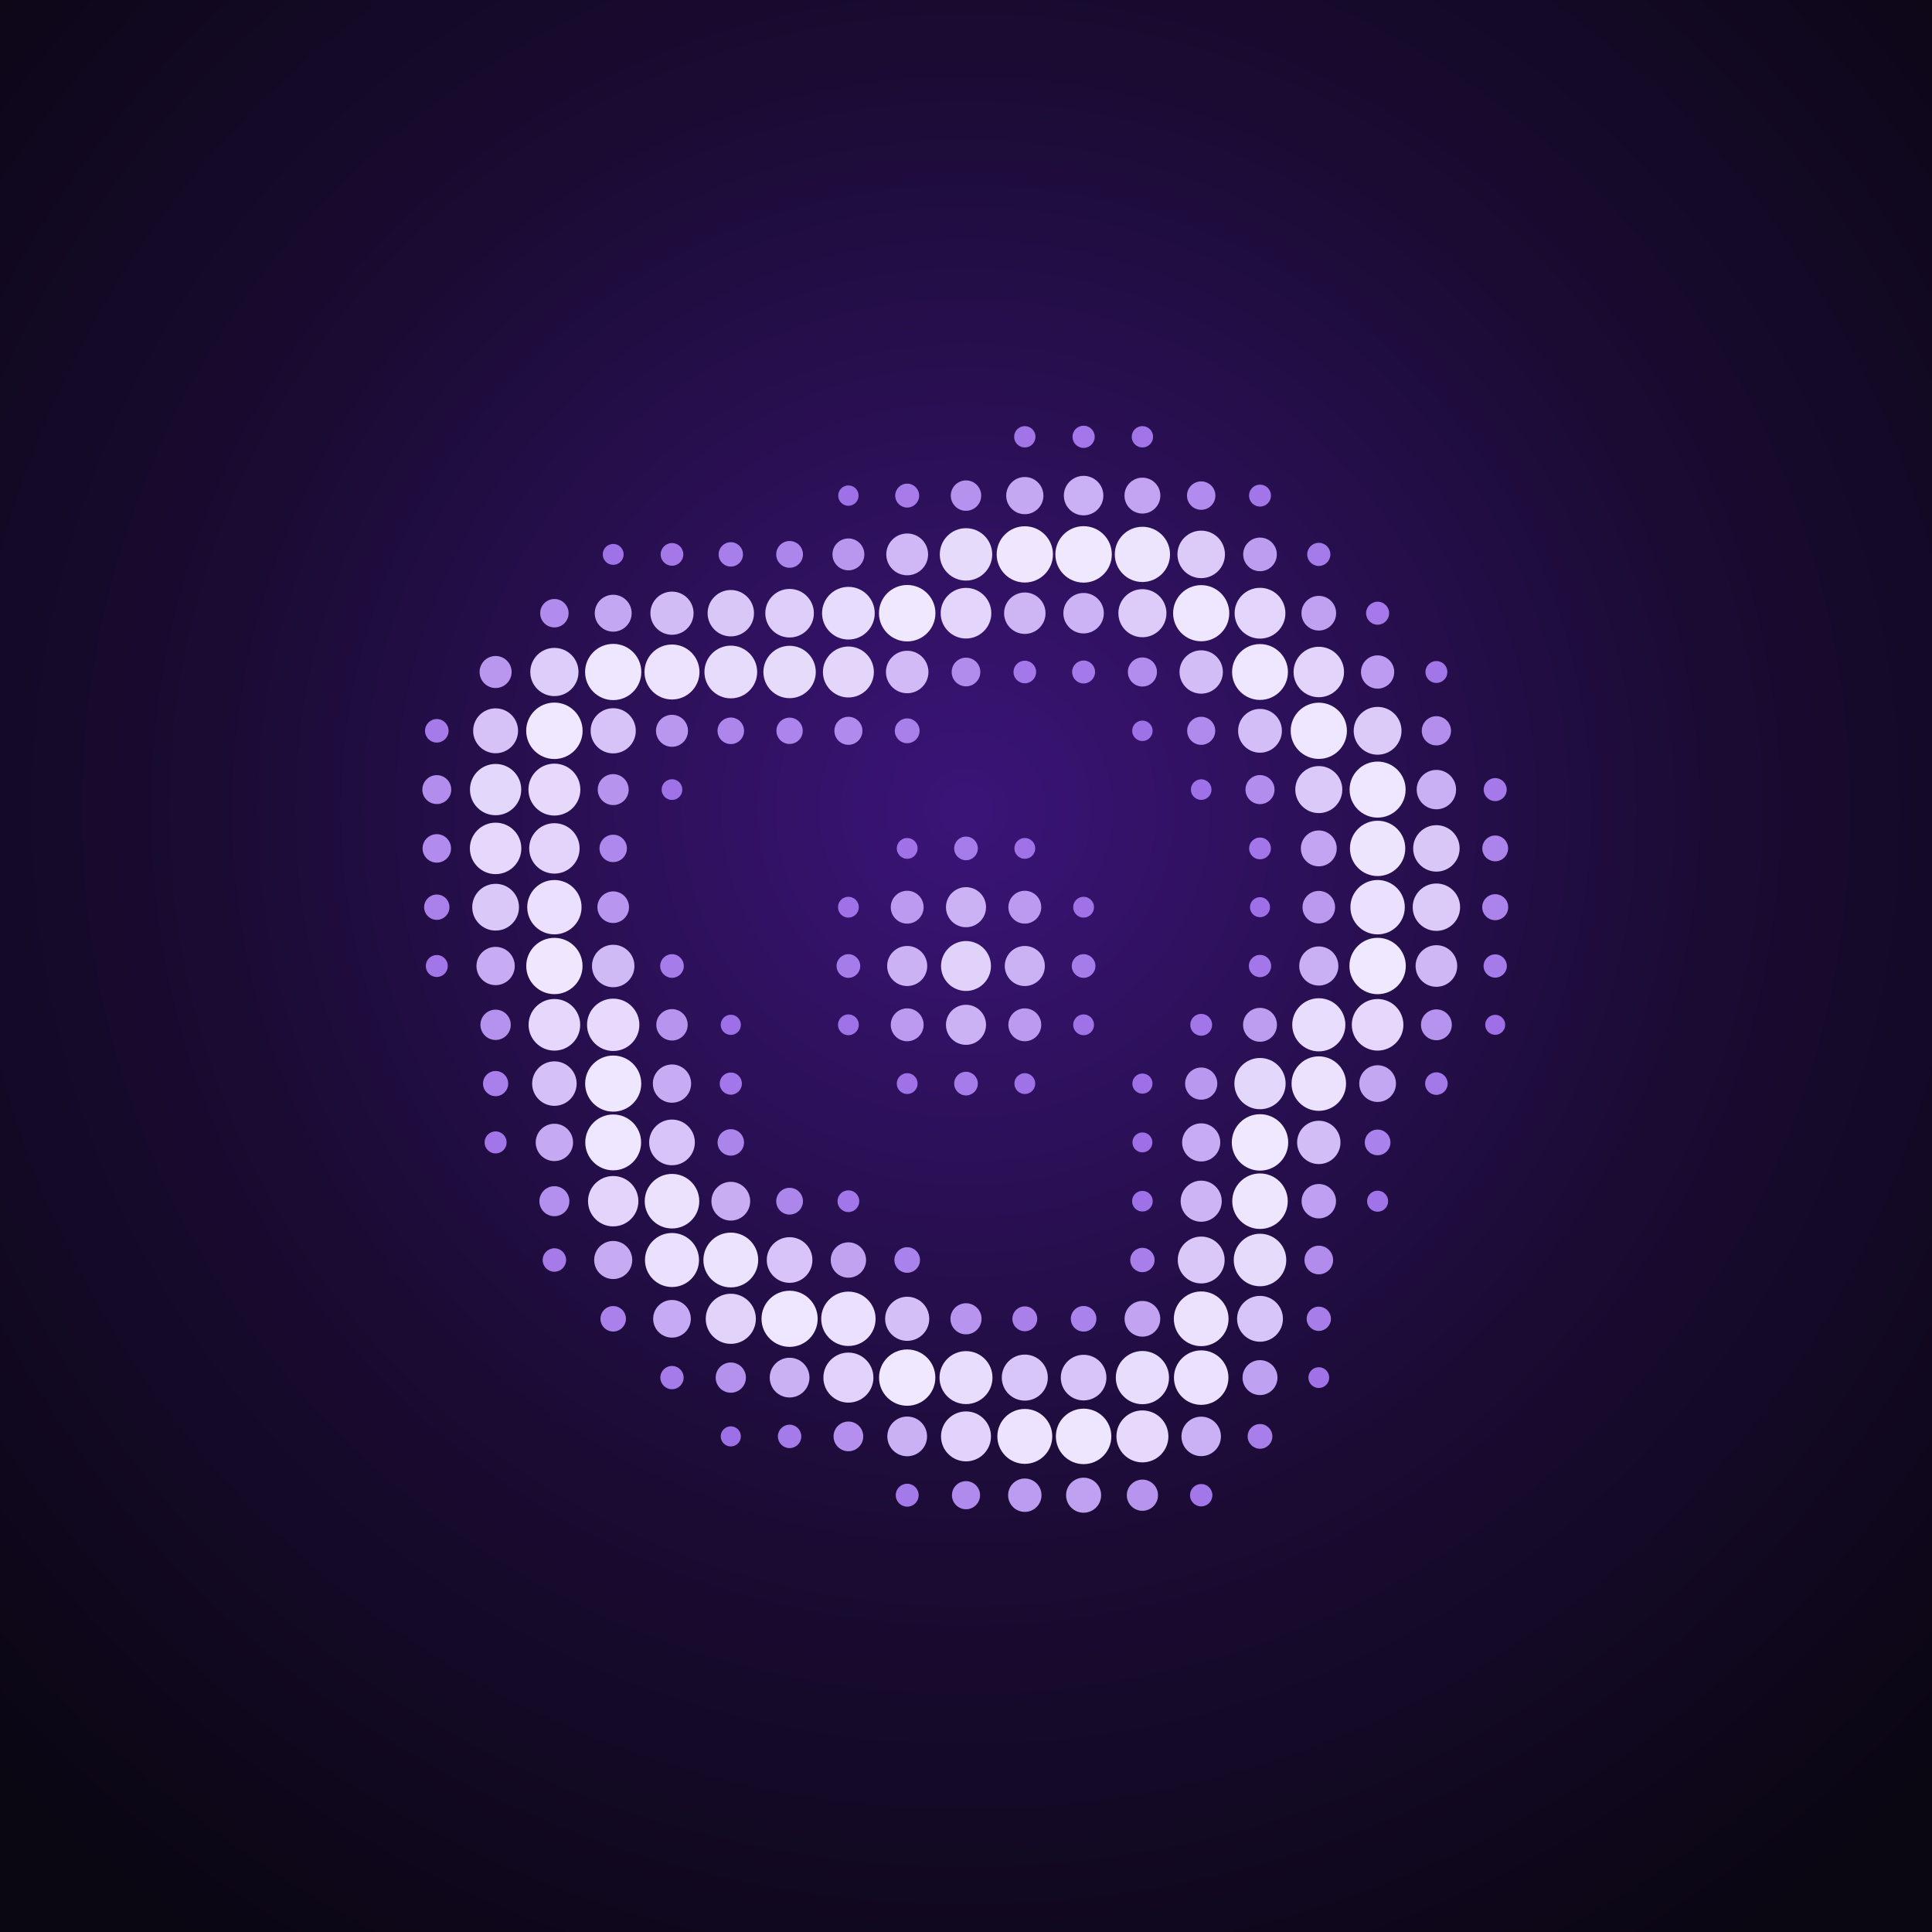
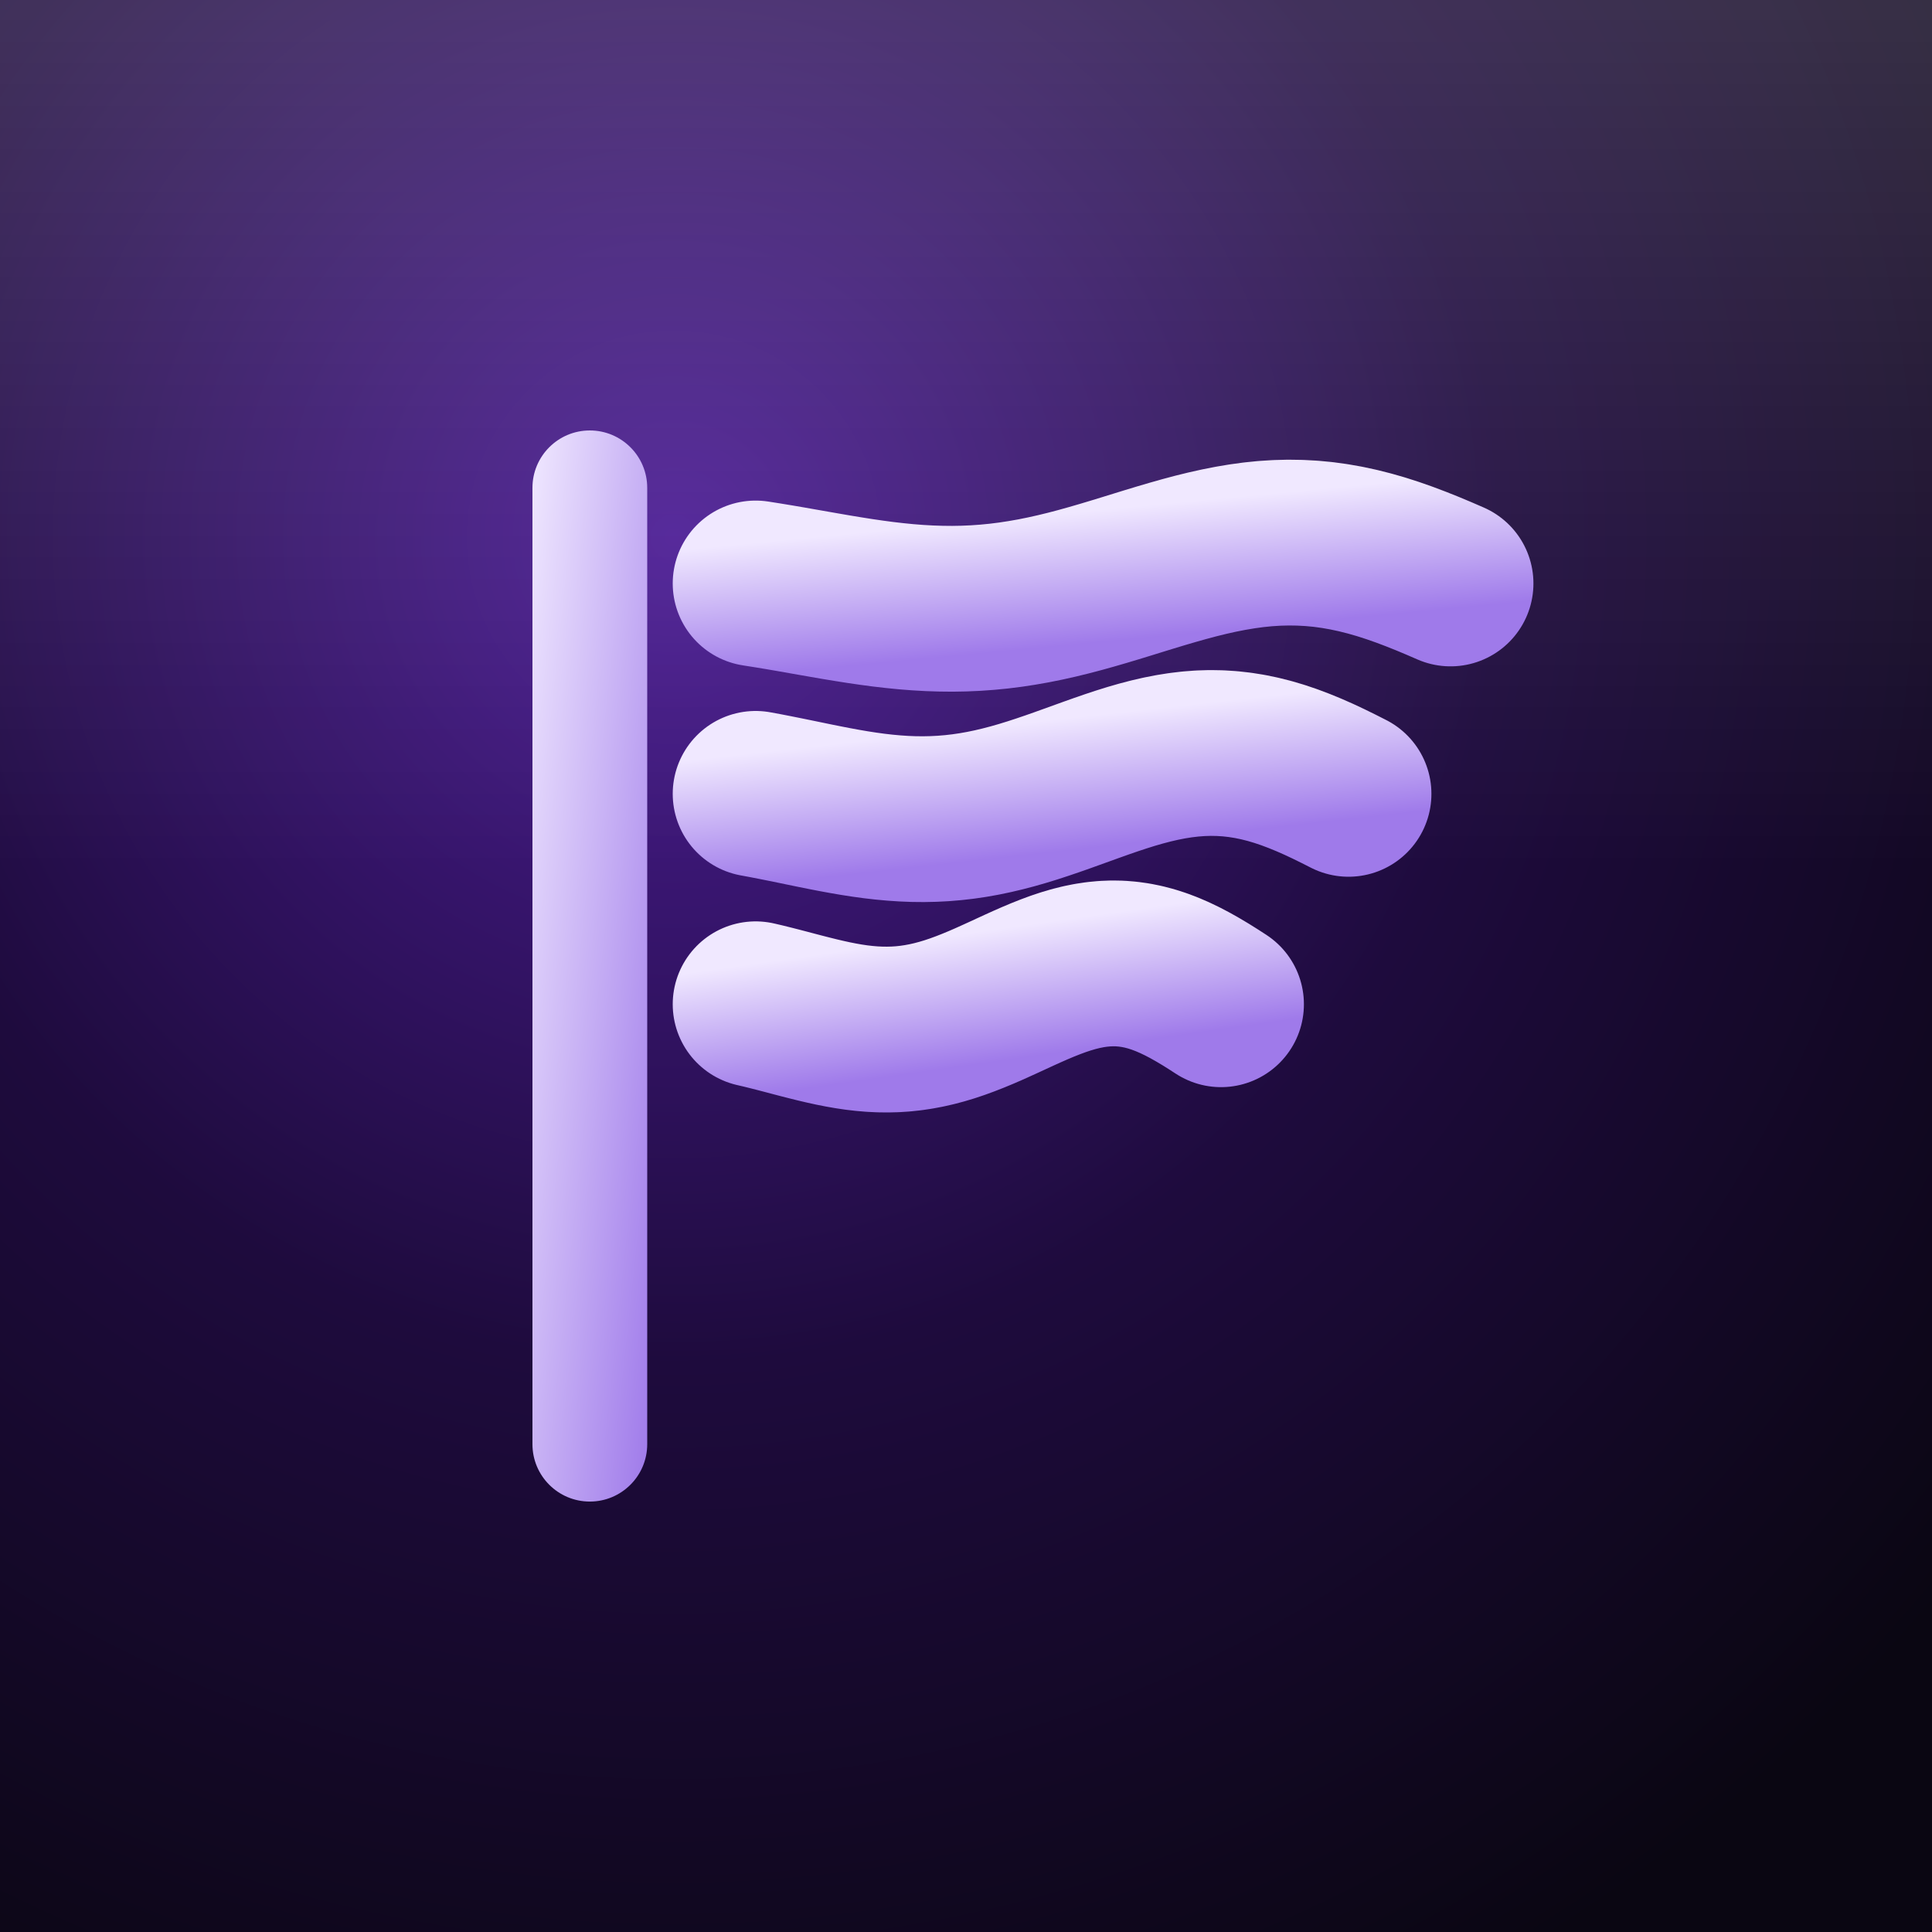
<svg xmlns="http://www.w3.org/2000/svg" width="1024" height="1024" viewBox="0 0 1024 1024">
  <defs>
-     <radialGradient id="g" cx="50%" cy="42%" r="70%">
-       <stop offset="0" stop-color="#3B1478" />
-       <stop offset="0.55" stop-color="#1A0B33" />
+     <linearGradient id="f" x1="0" y1="0" x2="1" y2="1">
+       <stop offset="0" stop-color="#F0E8FF" />
+       <stop offset="1" stop-color="#9F7AEA" />
+     </linearGradient>
+     <radialGradient id="bg" cx="35%" cy="28%" r="85%">
+       <stop offset="0" stop-color="#4C1D95" />
+       <stop offset="0.5" stop-color="#1E0B3D" />
      <stop offset="1" stop-color="#0A0612" />
    </radialGradient>
+     <linearGradient id="sheen" x1="0" y1="0" x2="0" y2="1">
+       <stop offset="0" stop-color="#FFFFFF" stop-opacity="0.16" />
+       <stop offset="0.45" stop-color="#FFFFFF" stop-opacity="0" />
+     </linearGradient>
  </defs>
-   <rect width="1024" height="1024" rx="0" fill="url(#g)" />
-   <circle cx="543.17" cy="231.51" r="5.66" fill="#A174E8" />
-   <circle cx="574.33" cy="231.51" r="5.89" fill="#A377E9" />
-   <circle cx="605.50" cy="231.51" r="5.66" fill="#A174E8" />
-   <circle cx="449.67" cy="262.68" r="5.40" fill="#9F71E7" />
-   <circle cx="480.83" cy="262.68" r="6.34" fill="#A77CEA" />
-   <circle cx="512.00" cy="262.68" r="8.06" fill="#B592EE" />
-   <circle cx="543.17" cy="262.68" r="9.86" fill="#C5A8F2" />
-   <circle cx="574.33" cy="262.68" r="10.47" fill="#CAB0F4" />
-   <circle cx="605.50" cy="262.68" r="9.51" fill="#C2A4F2" />
-   <circle cx="636.66" cy="262.68" r="7.53" fill="#B18BED" />
-   <circle cx="667.83" cy="262.68" r="5.82" fill="#A276E8" />
-   <circle cx="325.01" cy="293.84" r="5.54" fill="#A072E8" />
-   <circle cx="356.17" cy="293.84" r="6.01" fill="#A478E9" />
-   <circle cx="387.34" cy="293.84" r="6.46" fill="#A87EEA" />
-   <circle cx="418.50" cy="293.84" r="7.09" fill="#AD86EC" />
-   <circle cx="449.67" cy="293.84" r="8.45" fill="#B997EF" />
-   <circle cx="480.83" cy="293.84" r="11.08" fill="#CFB8F5" />
-   <circle cx="512.00" cy="293.84" r="13.89" fill="#E7DBFC" />
-   <circle cx="543.17" cy="293.84" r="14.91" fill="#F0E7FF" />
-   <circle cx="574.33" cy="293.84" r="14.96" fill="#F0E8FF" />
-   <circle cx="605.50" cy="293.84" r="14.64" fill="#EDE4FE" />
-   <circle cx="636.66" cy="293.84" r="12.59" fill="#DCCAF9" />
-   <circle cx="667.83" cy="293.84" r="8.91" fill="#BC9DF0" />
-   <circle cx="698.99" cy="293.84" r="6.14" fill="#A57AE9" />
-   <circle cx="293.84" cy="325.01" r="7.53" fill="#B18BED" />
-   <circle cx="325.01" cy="325.01" r="9.78" fill="#C4A7F2" />
-   <circle cx="356.17" cy="325.01" r="11.44" fill="#D2BCF6" />
-   <circle cx="387.34" cy="325.01" r="12.29" fill="#D9C7F8" />
-   <circle cx="418.50" cy="325.01" r="12.87" fill="#DECEFA" />
-   <circle cx="449.67" cy="325.01" r="13.96" fill="#E7DCFD" />
-   <circle cx="480.83" cy="325.01" r="14.96" fill="#F0E8FF" />
-   <circle cx="512.00" cy="325.01" r="13.42" fill="#E3D5FB" />
-   <circle cx="543.17" cy="325.01" r="10.98" fill="#CEB6F5" />
-   <circle cx="574.33" cy="325.01" r="10.72" fill="#CCB3F5" />
-   <circle cx="605.50" cy="325.01" r="12.74" fill="#DDCCFA" />
-   <circle cx="636.66" cy="325.01" r="14.88" fill="#EFE7FF" />
-   <circle cx="667.83" cy="325.01" r="13.46" fill="#E3D5FB" />
-   <circle cx="698.99" cy="325.01" r="9.19" fill="#BFA0F1" />
-   <circle cx="730.16" cy="325.01" r="6.10" fill="#A579E9" />
-   <circle cx="262.68" cy="356.17" r="8.49" fill="#B997EF" />
-   <circle cx="293.84" cy="356.17" r="12.78" fill="#DDCDFA" />
-   <circle cx="325.01" cy="356.17" r="14.90" fill="#EFE7FF" />
-   <circle cx="356.17" cy="356.17" r="14.57" fill="#EDE3FE" />
-   <circle cx="387.34" cy="356.17" r="13.97" fill="#E8DCFD" />
-   <circle cx="418.50" cy="356.17" r="13.88" fill="#E7DBFC" />
-   <circle cx="449.67" cy="356.17" r="13.50" fill="#E4D6FB" />
-   <circle cx="480.83" cy="356.17" r="11.26" fill="#D1BAF6" />
-   <circle cx="512.00" cy="356.17" r="7.60" fill="#B18CED" />
-   <circle cx="543.17" cy="356.17" r="5.99" fill="#A478E9" />
-   <circle cx="574.33" cy="356.17" r="6.08" fill="#A479E9" />
-   <circle cx="605.50" cy="356.17" r="7.71" fill="#B28DED" />
-   <circle cx="636.66" cy="356.17" r="11.49" fill="#D2BDF6" />
-   <circle cx="667.83" cy="356.17" r="14.80" fill="#EFE6FF" />
-   <circle cx="698.99" cy="356.17" r="13.37" fill="#E2D4FB" />
-   <circle cx="730.16" cy="356.17" r="8.81" fill="#BC9BF0" />
-   <circle cx="761.32" cy="356.17" r="5.81" fill="#A276E8" />
-   <circle cx="231.51" cy="387.34" r="6.24" fill="#A67BE9" />
-   <circle cx="262.68" cy="387.34" r="11.90" fill="#D6C2F7" />
-   <circle cx="293.84" cy="387.34" r="14.95" fill="#F0E8FF" />
-   <circle cx="325.01" cy="387.34" r="11.97" fill="#D7C3F8" />
-   <circle cx="356.17" cy="387.34" r="8.48" fill="#B997EF" />
-   <circle cx="387.34" cy="387.34" r="7.04" fill="#AD85EB" />
-   <circle cx="418.50" cy="387.34" r="6.98" fill="#AC84EB" />
-   <circle cx="449.67" cy="387.34" r="7.43" fill="#B08AEC" />
-   <circle cx="480.83" cy="387.34" r="6.57" fill="#A97FEA" />
-   <circle cx="605.50" cy="387.34" r="5.42" fill="#9F71E7" />
-   <circle cx="636.66" cy="387.34" r="7.44" fill="#B08AEC" />
-   <circle cx="667.83" cy="387.34" r="11.61" fill="#D3BEF7" />
-   <circle cx="698.99" cy="387.34" r="14.90" fill="#EFE7FF" />
-   <circle cx="730.16" cy="387.34" r="12.67" fill="#DCCBF9" />
-   <circle cx="761.32" cy="387.34" r="7.75" fill="#B38EED" />
-   <circle cx="231.51" cy="418.50" r="7.66" fill="#B28DED" />
-   <circle cx="262.68" cy="418.50" r="13.59" fill="#E4D7FC" />
-   <circle cx="293.84" cy="418.50" r="13.76" fill="#E6D9FC" />
-   <circle cx="325.01" cy="418.50" r="8.20" fill="#B694EE" />
-   <circle cx="356.17" cy="418.50" r="5.49" fill="#9F72E8" />
-   <circle cx="636.66" cy="418.50" r="5.46" fill="#9F71E8" />
-   <circle cx="667.83" cy="418.50" r="7.70" fill="#B28DED" />
-   <circle cx="698.99" cy="418.50" r="12.46" fill="#DBC9F9" />
-   <circle cx="730.16" cy="418.50" r="14.85" fill="#EFE7FF" />
-   <circle cx="761.32" cy="418.50" r="10.44" fill="#C9B0F4" />
-   <circle cx="792.49" cy="418.50" r="6.10" fill="#A579E9" />
-   <circle cx="231.51" cy="449.67" r="7.54" fill="#B18BED" />
-   <circle cx="262.68" cy="449.67" r="13.64" fill="#E5D8FC" />
-   <circle cx="293.84" cy="449.67" r="13.36" fill="#E2D4FB" />
-   <circle cx="325.01" cy="449.67" r="7.26" fill="#AE88EC" />
-   <circle cx="480.83" cy="449.67" r="5.52" fill="#A072E8" />
-   <circle cx="512.00" cy="449.67" r="6.27" fill="#A67CEA" />
-   <circle cx="543.17" cy="449.67" r="5.52" fill="#A072E8" />
-   <circle cx="667.83" cy="449.67" r="5.78" fill="#A275E8" />
-   <circle cx="698.99" cy="449.67" r="9.51" fill="#C2A4F2" />
-   <circle cx="730.16" cy="449.67" r="14.66" fill="#EDE4FE" />
-   <circle cx="761.32" cy="449.67" r="12.31" fill="#D9C7F8" />
-   <circle cx="792.49" cy="449.67" r="6.84" fill="#AB83EB" />
-   <circle cx="231.51" cy="480.83" r="6.71" fill="#AA81EB" />
-   <circle cx="262.68" cy="480.83" r="12.39" fill="#DAC8F9" />
-   <circle cx="293.84" cy="480.83" r="14.40" fill="#EBE1FE" />
-   <circle cx="325.01" cy="480.83" r="8.37" fill="#B896EF" />
-   <circle cx="449.67" cy="480.83" r="5.52" fill="#A072E8" />
-   <circle cx="480.83" cy="480.83" r="8.71" fill="#BB9AF0" />
-   <circle cx="512.00" cy="480.83" r="10.62" fill="#CBB2F4" />
-   <circle cx="543.17" cy="480.83" r="8.71" fill="#BB9AF0" />
-   <circle cx="574.33" cy="480.83" r="5.52" fill="#A072E8" />
-   <circle cx="667.83" cy="480.83" r="5.31" fill="#9E70E7" />
-   <circle cx="698.99" cy="480.83" r="8.63" fill="#BA99EF" />
-   <circle cx="730.16" cy="480.83" r="14.41" fill="#EBE1FE" />
-   <circle cx="761.32" cy="480.83" r="12.56" fill="#DCCAF9" />
-   <circle cx="792.49" cy="480.83" r="6.89" fill="#AB83EB" />
-   <circle cx="231.51" cy="512.00" r="5.83" fill="#A276E8" />
-   <circle cx="262.68" cy="512.00" r="10.15" fill="#C7ACF3" />
-   <circle cx="293.84" cy="512.00" r="14.92" fill="#F0E7FF" />
-   <circle cx="325.01" cy="512.00" r="11.25" fill="#D0BAF6" />
-   <circle cx="356.17" cy="512.00" r="6.26" fill="#A67BEA" />
-   <circle cx="449.67" cy="512.00" r="6.27" fill="#A67CEA" />
-   <circle cx="480.83" cy="512.00" r="10.62" fill="#CBB2F4" />
-   <circle cx="512.00" cy="512.00" r="13.23" fill="#E1D2FB" />
-   <circle cx="543.17" cy="512.00" r="10.62" fill="#CBB2F4" />
-   <circle cx="574.33" cy="512.00" r="6.27" fill="#A67CEA" />
-   <circle cx="667.83" cy="512.00" r="5.91" fill="#A377E9" />
-   <circle cx="698.99" cy="512.00" r="10.37" fill="#C9AFF4" />
-   <circle cx="730.16" cy="512.00" r="14.94" fill="#F0E8FF" />
-   <circle cx="761.32" cy="512.00" r="11.03" fill="#CFB7F5" />
-   <circle cx="792.49" cy="512.00" r="6.17" fill="#A57AE9" />
-   <circle cx="262.68" cy="543.17" r="8.04" fill="#B592EE" />
-   <circle cx="293.84" cy="543.17" r="13.68" fill="#E5D8FC" />
-   <circle cx="325.01" cy="543.17" r="13.87" fill="#E7DAFC" />
-   <circle cx="356.17" cy="543.17" r="8.32" fill="#B795EF" />
-   <circle cx="387.34" cy="543.17" r="5.35" fill="#9E70E7" />
-   <circle cx="449.67" cy="543.17" r="5.52" fill="#A072E8" />
-   <circle cx="480.83" cy="543.17" r="8.71" fill="#BB9AF0" />
-   <circle cx="512.00" cy="543.17" r="10.62" fill="#CBB2F4" />
-   <circle cx="543.17" cy="543.17" r="8.71" fill="#BB9AF0" />
-   <circle cx="574.33" cy="543.17" r="5.52" fill="#A072E8" />
-   <circle cx="636.66" cy="543.17" r="5.79" fill="#A276E8" />
-   <circle cx="667.83" cy="543.17" r="8.98" fill="#BD9DF0" />
-   <circle cx="698.99" cy="543.17" r="14.08" fill="#E9DDFD" />
-   <circle cx="730.16" cy="543.17" r="13.67" fill="#E5D8FC" />
-   <circle cx="761.32" cy="543.17" r="8.18" fill="#B693EE" />
-   <circle cx="792.49" cy="543.17" r="5.30" fill="#9E6FE7" />
-   <circle cx="262.68" cy="574.33" r="6.67" fill="#A980EB" />
-   <circle cx="293.84" cy="574.33" r="11.79" fill="#D5C0F7" />
-   <circle cx="325.01" cy="574.33" r="14.87" fill="#EFE7FF" />
-   <circle cx="356.17" cy="574.33" r="10.14" fill="#C7ACF3" />
-   <circle cx="387.34" cy="574.33" r="5.88" fill="#A377E9" />
-   <circle cx="480.83" cy="574.33" r="5.52" fill="#A072E8" />
-   <circle cx="512.00" cy="574.33" r="6.27" fill="#A67CEA" />
-   <circle cx="543.17" cy="574.33" r="5.52" fill="#A072E8" />
-   <circle cx="605.50" cy="574.33" r="5.34" fill="#9E70E7" />
-   <circle cx="636.66" cy="574.33" r="8.53" fill="#B998EF" />
-   <circle cx="667.83" cy="574.33" r="13.58" fill="#E4D7FC" />
-   <circle cx="698.99" cy="574.33" r="14.44" fill="#ECE2FE" />
-   <circle cx="730.16" cy="574.33" r="9.73" fill="#C3A7F2" />
-   <circle cx="761.32" cy="574.33" r="5.98" fill="#A378E9" />
-   <circle cx="262.68" cy="605.50" r="5.84" fill="#A276E8" />
-   <circle cx="293.84" cy="605.50" r="9.90" fill="#C5A9F2" />
-   <circle cx="325.01" cy="605.50" r="14.80" fill="#EFE6FF" />
-   <circle cx="356.17" cy="605.50" r="12.11" fill="#D8C4F8" />
-   <circle cx="387.34" cy="605.50" r="7.01" fill="#AC85EB" />
-   <circle cx="605.50" cy="605.50" r="5.29" fill="#9E6FE7" />
-   <circle cx="636.66" cy="605.50" r="10.11" fill="#C7ABF3" />
-   <circle cx="667.83" cy="605.50" r="14.95" fill="#F0E8FF" />
-   <circle cx="698.99" cy="605.50" r="11.49" fill="#D2BDF6" />
-   <circle cx="730.16" cy="605.50" r="6.80" fill="#AA82EB" />
-   <circle cx="293.84" cy="636.66" r="7.95" fill="#B490EE" />
-   <circle cx="325.01" cy="636.66" r="13.35" fill="#E2D4FB" />
-   <circle cx="356.17" cy="636.66" r="14.46" fill="#ECE2FE" />
-   <circle cx="387.34" cy="636.66" r="10.27" fill="#C8ADF3" />
-   <circle cx="418.50" cy="636.66" r="7.09" fill="#AD86EC" />
-   <circle cx="449.67" cy="636.66" r="5.77" fill="#A275E8" />
-   <circle cx="605.50" cy="636.66" r="5.47" fill="#9F71E8" />
-   <circle cx="636.66" cy="636.66" r="10.89" fill="#CDB5F5" />
-   <circle cx="667.83" cy="636.66" r="14.71" fill="#EEE5FE" />
-   <circle cx="698.99" cy="636.66" r="9.12" fill="#BE9FF1" />
-   <circle cx="730.16" cy="636.66" r="5.58" fill="#A073E8" />
-   <circle cx="293.84" cy="667.83" r="6.22" fill="#A67BE9" />
-   <circle cx="325.01" cy="667.83" r="10.09" fill="#C6ABF3" />
-   <circle cx="356.17" cy="667.83" r="14.32" fill="#EBE0FD" />
-   <circle cx="387.34" cy="667.83" r="14.52" fill="#ECE3FE" />
-   <circle cx="418.50" cy="667.83" r="12.10" fill="#D8C4F8" />
-   <circle cx="449.67" cy="667.83" r="9.37" fill="#C0A2F1" />
-   <circle cx="480.83" cy="667.83" r="6.78" fill="#AA82EB" />
-   <circle cx="605.50" cy="667.83" r="6.45" fill="#A87EEA" />
-   <circle cx="636.66" cy="667.83" r="12.42" fill="#DAC8F9" />
-   <circle cx="667.83" cy="667.83" r="13.92" fill="#E7DBFC" />
-   <circle cx="698.99" cy="667.83" r="7.59" fill="#B18CED" />
-   <circle cx="325.01" cy="698.99" r="6.75" fill="#AA81EB" />
-   <circle cx="356.17" cy="698.99" r="9.98" fill="#C6AAF3" />
-   <circle cx="387.34" cy="698.99" r="13.28" fill="#E2D3FB" />
-   <circle cx="418.50" cy="698.99" r="14.88" fill="#EFE7FF" />
-   <circle cx="449.67" cy="698.99" r="14.41" fill="#EBE1FE" />
-   <circle cx="480.83" cy="698.99" r="11.69" fill="#D4BFF7" />
-   <circle cx="512.00" cy="698.99" r="8.24" fill="#B794EE" />
-   <circle cx="543.17" cy="698.99" r="6.59" fill="#A980EA" />
-   <circle cx="574.33" cy="698.99" r="6.78" fill="#AA82EB" />
-   <circle cx="605.50" cy="698.99" r="9.46" fill="#C1A3F1" />
-   <circle cx="636.66" cy="698.99" r="14.50" fill="#ECE2FE" />
-   <circle cx="667.83" cy="698.99" r="12.15" fill="#D8C5F8" />
-   <circle cx="698.99" cy="698.99" r="6.43" fill="#A77DEA" />
-   <circle cx="356.17" cy="730.16" r="6.17" fill="#A57AE9" />
-   <circle cx="387.34" cy="730.16" r="8.01" fill="#B591EE" />
-   <circle cx="418.50" cy="730.16" r="10.53" fill="#CAB1F4" />
-   <circle cx="449.67" cy="730.16" r="13.26" fill="#E1D3FB" />
-   <circle cx="480.83" cy="730.16" r="14.92" fill="#F0E8FF" />
-   <circle cx="512.00" cy="730.16" r="14.04" fill="#E8DDFD" />
-   <circle cx="543.17" cy="730.16" r="12.20" fill="#D8C6F8" />
-   <circle cx="574.33" cy="730.16" r="12.09" fill="#D8C4F8" />
-   <circle cx="605.50" cy="730.16" r="14.10" fill="#E9DDFD" />
-   <circle cx="636.66" cy="730.16" r="14.44" fill="#ECE1FE" />
-   <circle cx="667.83" cy="730.16" r="9.26" fill="#BFA1F1" />
-   <circle cx="698.99" cy="730.16" r="5.51" fill="#A072E8" />
-   <circle cx="387.34" cy="761.32" r="5.33" fill="#9E70E7" />
-   <circle cx="418.50" cy="761.32" r="6.21" fill="#A57BE9" />
-   <circle cx="449.67" cy="761.32" r="7.87" fill="#B48FED" />
-   <circle cx="480.83" cy="761.32" r="10.53" fill="#CAB1F4" />
-   <circle cx="512.00" cy="761.32" r="13.24" fill="#E1D3FB" />
-   <circle cx="543.17" cy="761.32" r="14.55" fill="#EDE3FE" />
-   <circle cx="574.33" cy="761.32" r="14.70" fill="#EEE5FE" />
-   <circle cx="605.50" cy="761.32" r="13.77" fill="#E6D9FC" />
-   <circle cx="636.66" cy="761.32" r="10.46" fill="#CAB0F4" />
-   <circle cx="667.83" cy="761.32" r="6.55" fill="#A87FEA" />
-   <circle cx="480.83" cy="792.49" r="6.08" fill="#A479E9" />
-   <circle cx="512.00" cy="792.49" r="7.45" fill="#B08AEC" />
-   <circle cx="543.17" cy="792.49" r="8.85" fill="#BC9CF0" />
-   <circle cx="574.33" cy="792.49" r="9.29" fill="#C0A1F1" />
-   <circle cx="605.50" cy="792.49" r="8.27" fill="#B795EE" />
-   <circle cx="636.66" cy="792.49" r="5.93" fill="#A377E9" />
+   <rect width="1024" height="1024" rx="0" fill="url(#bg)" />
+   <rect width="1024" height="1024" rx="0" fill="url(#sheen)" />
+   <rect x="282.21" y="228.15" width="60.83" height="567.71" rx="30.41" fill="url(#f)" />
+   <path d="M400.49,309.25 L406.63,310.22 L412.76,311.23 L418.90,312.28 L425.04,313.36 L431.18,314.44 L437.32,315.51 L443.46,316.57 L449.60,317.58 L455.74,318.55 L461.88,319.44 L468.01,320.26 L474.15,320.97 L480.29,321.58 L486.43,322.06 L492.57,322.41 L498.71,322.61 L504.85,322.67 L510.99,322.56 L517.13,322.29 L523.26,321.85 L529.40,321.25 L535.54,320.48 L541.68,319.54 L547.82,318.46 L553.96,317.22 L560.10,315.85 L566.24,314.35 L572.38,312.74 L578.51,311.03 L584.65,309.25 L590.79,307.41 L596.93,305.53 L603.07,303.63 L609.21,301.74 L615.35,299.88 L621.49,298.08 L627.62,296.35 L633.76,294.71 L639.90,293.20 L646.04,291.83 L652.18,290.62 L658.32,289.59 L664.46,288.75 L670.60,288.13 L676.74,287.74 L682.87,287.58 L689.01,287.67 L695.15,288.00 L701.29,288.58 L707.43,289.42 L713.57,290.50 L719.71,291.82 L725.85,293.37 L731.99,295.13 L738.12,297.10 L744.26,299.25 L750.40,301.57 L756.54,304.02 L762.68,306.59 L768.82,309.25" fill="none" stroke="url(#f)" stroke-width="87.86" stroke-linecap="round" stroke-linejoin="round" />
+   <path d="M400.49,420.76 L405.72,421.73 L410.96,422.75 L416.20,423.80 L421.44,424.87 L426.68,425.95 L431.91,427.03 L437.15,428.08 L442.39,429.10 L447.63,430.06 L452.86,430.96 L458.10,431.77 L463.34,432.49 L468.58,433.09 L473.82,433.57 L479.05,433.92 L484.29,434.13 L489.53,434.18 L494.77,434.07 L500.00,433.80 L505.24,433.36 L510.48,432.76 L515.72,431.99 L520.95,431.06 L526.19,429.97 L531.43,428.73 L536.67,427.36 L541.91,425.86 L547.14,424.25 L552.38,422.54 L557.62,420.76 L562.86,418.92 L568.09,417.04 L573.33,415.15 L578.57,413.26 L583.81,411.40 L589.05,409.59 L594.28,407.86 L599.52,406.22 L604.76,404.71 L610.00,403.34 L615.23,402.13 L620.47,401.10 L625.71,400.27 L630.95,399.65 L636.19,399.25 L641.42,399.09 L646.66,399.18 L651.90,399.51 L657.14,400.10 L662.37,400.93 L667.61,402.01 L672.85,403.33 L678.09,404.88 L683.33,406.65 L688.56,408.62 L693.80,410.77 L699.04,413.08 L704.28,415.54 L709.51,418.11 L714.75,420.76" fill="none" stroke="url(#f)" stroke-width="87.86" stroke-linecap="round" stroke-linejoin="round" />
+   <path d="M400.49,532.28 L404.60,533.24 L408.71,534.26 L412.82,535.31 L416.93,536.38 L421.04,537.47 L425.15,538.54 L429.27,539.59 L433.38,540.61 L437.49,541.57 L441.60,542.47 L445.71,543.28 L449.82,544.00 L453.93,544.61 L458.05,545.09 L462.16,545.44 L466.27,545.64 L470.38,545.69 L474.49,545.59 L478.60,545.32 L482.71,544.88 L486.82,544.27 L490.94,543.50 L495.05,542.57 L499.16,541.48 L503.27,540.25 L507.38,538.87 L511.49,537.37 L515.60,535.76 L519.72,534.06 L523.83,532.28 L527.94,530.43 L532.05,528.56 L536.16,526.66 L540.27,524.77 L544.38,522.91 L548.50,521.10 L552.61,519.37 L556.72,517.74 L560.83,516.22 L564.94,514.85 L569.05,513.64 L573.16,512.61 L577.27,511.78 L581.39,511.16 L585.50,510.77 L589.61,510.61 L593.72,510.69 L597.83,511.03 L601.94,511.61 L606.05,512.44 L610.17,513.52 L614.28,514.84 L618.39,516.39 L622.50,518.16 L626.61,520.13 L630.72,522.28 L634.83,524.60 L638.95,527.05 L643.06,529.62 L647.17,532.28" fill="none" stroke="url(#f)" stroke-width="87.86" stroke-linecap="round" stroke-linejoin="round" />
</svg>
